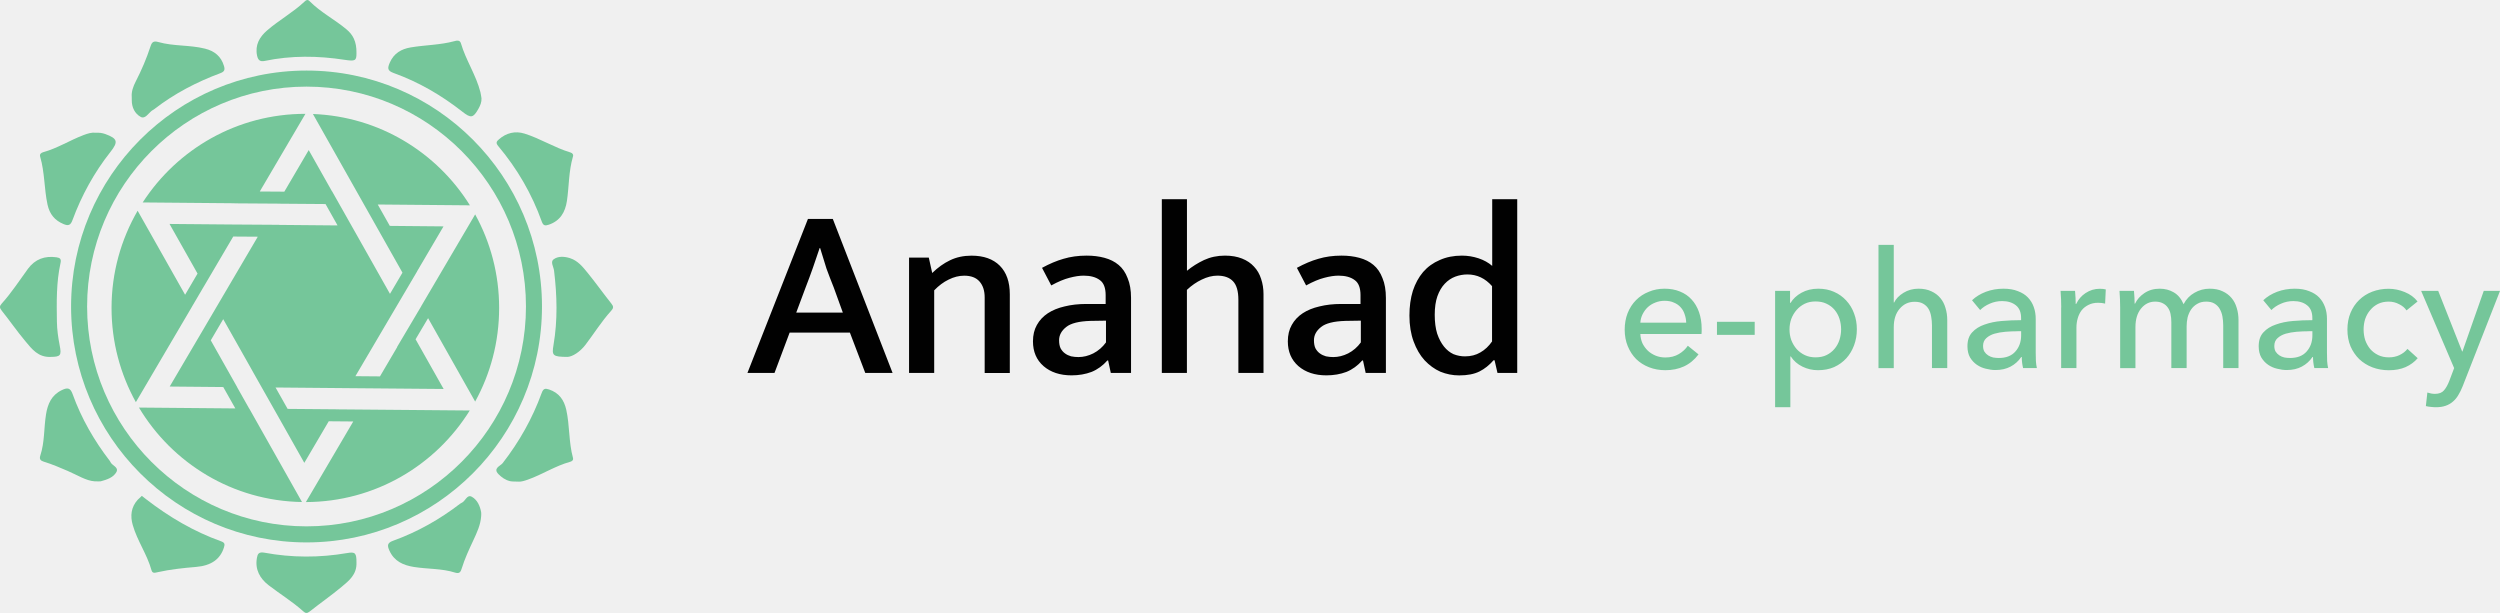
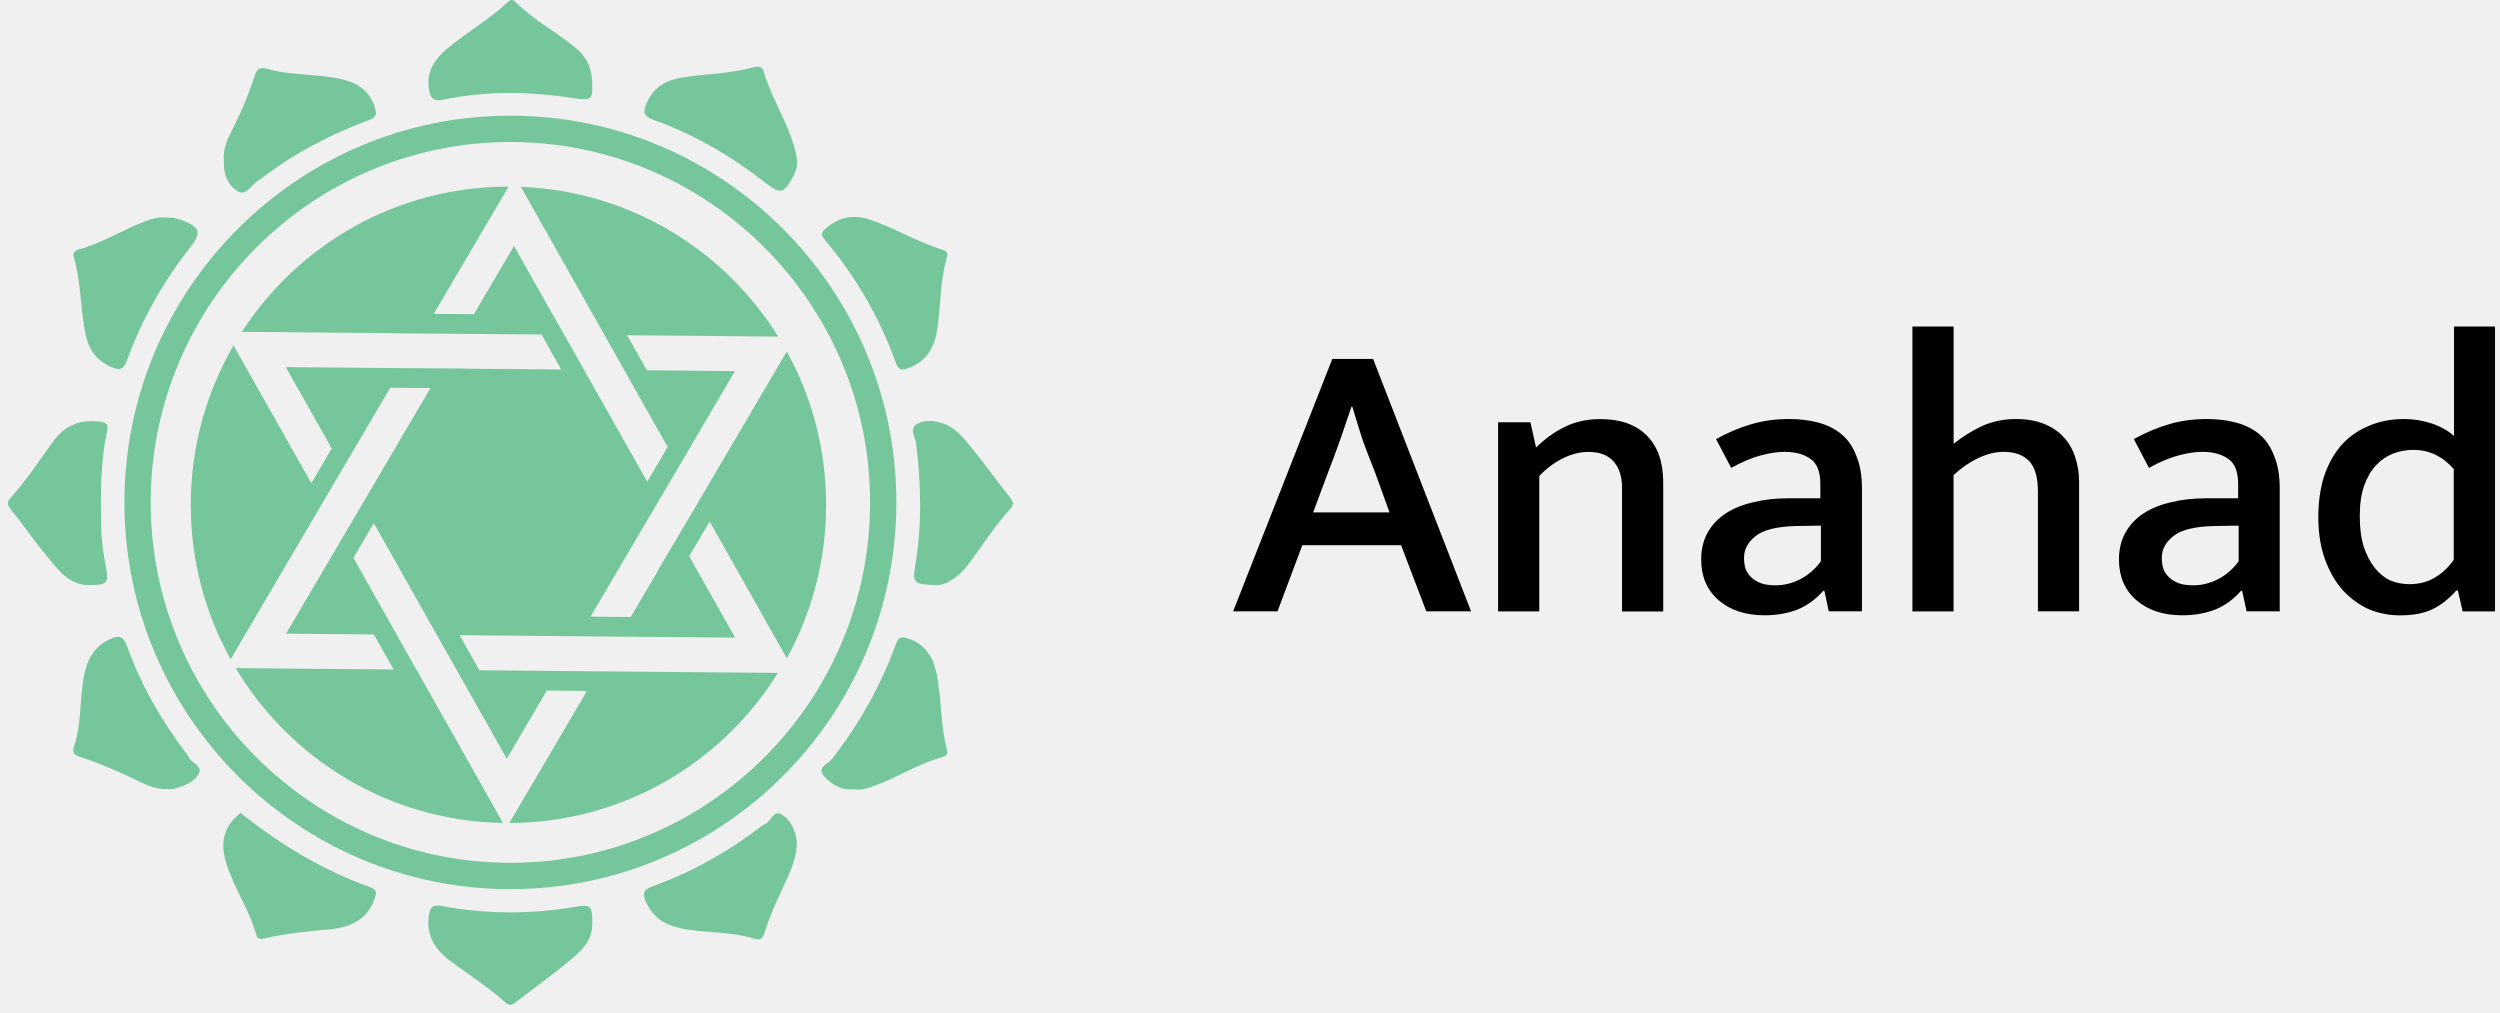
- <svg xmlns="http://www.w3.org/2000/svg" width="518" height="127" viewBox="0 0 518 127" fill="none">
-   <g clip-path="url(#clip0)">
-     <path d="M309.161 59.295C307.743 57.678 306.044 56.866 304.055 56.866C303.176 56.866 302.339 57.02 301.528 57.319C300.717 57.627 299.991 58.115 299.351 58.791C298.71 59.466 298.206 60.33 297.831 61.374C297.464 62.418 297.276 63.701 297.276 65.224C297.276 66.747 297.447 68.047 297.78 69.125C298.147 70.203 298.625 71.101 299.197 71.811C299.769 72.521 300.426 73.043 301.169 73.385C301.946 73.693 302.74 73.839 303.543 73.839C304.755 73.839 305.814 73.565 306.727 73.026C307.675 72.487 308.478 71.726 309.152 70.751V59.295H309.161ZM309.161 41.27H314.369V77.278H310.279L309.673 74.643H309.468C308.589 75.653 307.615 76.431 306.54 76.97C305.464 77.509 304.064 77.783 302.347 77.783C300.998 77.783 299.701 77.526 298.454 77.021C297.242 76.482 296.149 75.687 295.167 74.643C294.219 73.599 293.468 72.299 292.896 70.742C292.324 69.185 292.034 67.397 292.034 65.378C292.034 63.487 292.273 61.785 292.742 60.262C293.246 58.739 293.955 57.439 294.868 56.361C295.807 55.283 296.96 54.453 298.309 53.88C299.658 53.272 301.186 52.965 302.911 52.965C304.089 52.965 305.233 53.153 306.352 53.52C307.462 53.888 308.409 54.419 309.186 55.095V41.27H309.161ZM281.959 66.439L278.774 66.49C276.383 66.558 274.693 66.978 273.72 67.756C272.746 68.535 272.251 69.442 272.251 70.494C272.251 71.17 272.353 71.726 272.558 72.162C272.797 72.598 273.096 72.958 273.472 73.223C273.839 73.497 274.266 73.693 274.736 73.83C275.239 73.933 275.743 73.984 276.255 73.984C277.297 73.984 278.33 73.728 279.338 73.223C280.379 72.684 281.259 71.922 281.967 70.947V66.439H281.959ZM268.716 55.497C270.27 54.65 271.747 54.025 273.165 53.623C274.616 53.187 276.213 52.965 277.963 52.965C279.312 52.965 280.541 53.118 281.651 53.418C282.795 53.726 283.777 54.214 284.58 54.889C285.391 55.565 286.014 56.472 286.45 57.627C286.919 58.739 287.158 60.108 287.158 61.725V77.269H282.966L282.411 74.686H282.258C281.31 75.764 280.217 76.559 278.97 77.064C277.724 77.535 276.341 77.774 274.829 77.774C272.439 77.774 270.501 77.132 269.015 75.849C267.564 74.566 266.838 72.864 266.838 70.733C266.838 69.416 267.111 68.287 267.649 67.337C268.187 66.362 268.947 65.549 269.92 64.907C270.893 64.266 272.063 63.795 273.404 63.487C274.753 63.154 276.238 62.983 277.852 62.983H281.899V61.169C281.899 59.646 281.498 58.602 280.687 58.029C279.875 57.422 278.765 57.114 277.348 57.114C276.469 57.114 275.478 57.268 274.368 57.567C273.293 57.841 272.046 58.363 270.629 59.141L268.716 55.497ZM245.937 77.278H240.729V41.27H245.937V56.104C247.013 55.223 248.191 54.487 249.472 53.88C250.786 53.272 252.238 52.965 253.817 52.965C255.166 52.965 256.345 53.17 257.352 53.572C258.36 53.974 259.188 54.53 259.828 55.24C260.503 55.95 260.989 56.797 261.297 57.772C261.63 58.748 261.8 59.817 261.8 60.964V77.269H256.592V62.127C256.592 60.339 256.225 59.056 255.482 58.277C254.74 57.499 253.664 57.114 252.246 57.114C251.205 57.114 250.121 57.387 249.011 57.926C247.935 58.431 246.902 59.141 245.928 60.057V77.278H245.937ZM229.151 66.439L225.967 66.49C223.576 66.558 221.885 66.978 220.912 67.756C219.939 68.535 219.443 69.442 219.443 70.494C219.443 71.17 219.546 71.726 219.751 72.162C219.99 72.598 220.289 72.958 220.664 73.223C221.032 73.497 221.458 73.693 221.928 73.83C222.432 73.933 222.936 73.984 223.448 73.984C224.489 73.984 225.523 73.728 226.53 73.223C227.572 72.684 228.451 71.922 229.16 70.947V66.439H229.151ZM215.909 55.497C217.463 54.65 218.94 54.025 220.357 53.623C221.809 53.187 223.405 52.965 225.155 52.965C226.504 52.965 227.734 53.118 228.844 53.418C229.988 53.726 230.97 54.214 231.772 54.889C232.583 55.565 233.207 56.472 233.642 57.627C234.112 58.739 234.351 60.108 234.351 61.725V77.269H230.159L229.604 74.686H229.45C228.502 75.764 227.409 76.559 226.163 77.064C224.916 77.535 223.533 77.774 222.022 77.774C219.631 77.774 217.693 77.132 216.208 75.849C214.756 74.566 214.03 72.864 214.03 70.733C214.03 69.416 214.304 68.287 214.842 67.337C215.379 66.362 216.139 65.549 217.113 64.907C218.086 64.266 219.256 63.795 220.596 63.487C221.945 63.154 223.431 62.983 225.044 62.983H229.091V61.169C229.091 59.646 228.69 58.602 227.879 58.029C227.068 57.422 225.958 57.114 224.541 57.114C223.661 57.114 222.671 57.268 221.561 57.567C220.485 57.841 219.239 58.363 217.821 59.141L215.909 55.497ZM193.565 77.278H188.357V53.375H192.446L193.155 56.566C194.333 55.42 195.563 54.539 196.843 53.931C198.158 53.29 199.644 52.973 201.292 52.973C203.819 52.973 205.774 53.666 207.157 55.052C208.54 56.438 209.232 58.414 209.232 60.981V77.287H204.024V61.631C204.024 60.245 203.674 59.15 202.965 58.337C202.257 57.524 201.198 57.122 199.781 57.122C198.705 57.122 197.62 57.396 196.545 57.935C195.503 58.44 194.504 59.184 193.565 60.159V77.278ZM167.404 45.368H172.561L184.941 77.269H179.281L176.096 68.911H163.614L160.48 77.269H154.871L167.404 45.368ZM164.98 64.77H174.636L172.766 59.603C172.194 58.183 171.691 56.866 171.247 55.651C170.845 54.402 170.401 52.982 169.932 51.399H169.829C169.325 52.888 168.856 54.265 168.412 55.548C167.976 56.797 167.464 58.166 166.892 59.646L164.98 64.77Z" fill="#010101" />
-     <path d="M510.154 72.821H510.222L514.636 60.262H518.009L510.256 80.05C509.983 80.726 509.693 81.325 509.377 81.838C509.061 82.377 508.694 82.831 508.267 83.19C507.84 83.575 507.336 83.866 506.747 84.071C506.183 84.276 505.509 84.379 504.723 84.379C504.39 84.379 504.04 84.353 503.682 84.311C503.349 84.285 502.999 84.234 502.64 84.139L502.948 81.333C503.485 81.513 504.015 81.607 504.527 81.607C505.355 81.607 505.979 81.368 506.38 80.897C506.781 80.444 507.157 79.793 507.49 78.938L508.497 76.269L501.658 60.262H505.193L510.154 72.821ZM498.627 64.317C498.294 63.795 497.782 63.368 497.108 63.034C496.433 62.675 495.716 62.495 494.947 62.495C494.119 62.495 493.376 62.649 492.728 62.966C492.096 63.282 491.558 63.71 491.114 64.249C490.661 64.771 490.32 65.378 490.072 66.071C489.85 66.773 489.739 67.5 489.739 68.27C489.739 69.031 489.85 69.767 490.072 70.468C490.32 71.17 490.67 71.786 491.114 72.325C491.566 72.847 492.113 73.257 492.762 73.574C493.411 73.89 494.153 74.044 494.982 74.044C495.793 74.044 496.518 73.89 497.176 73.574C497.85 73.257 498.397 72.83 498.824 72.291L500.95 74.216C500.275 75.003 499.43 75.618 498.422 76.072C497.415 76.5 496.262 76.714 494.982 76.714C493.744 76.714 492.599 76.508 491.541 76.106C490.508 75.704 489.611 75.139 488.843 74.421C488.083 73.677 487.477 72.787 487.024 71.752C486.597 70.716 486.384 69.553 486.384 68.278C486.384 67.021 486.597 65.866 487.024 64.831C487.451 63.795 488.049 62.906 488.809 62.161C489.568 61.417 490.473 60.844 491.507 60.442C492.565 60.04 493.701 59.834 494.913 59.834C496.04 59.834 497.15 60.057 498.252 60.51C499.379 60.964 500.258 61.614 500.915 62.469L498.627 64.317ZM478.341 68.638C477.556 68.638 476.736 68.672 475.882 68.74C475.054 68.809 474.285 68.946 473.594 69.142C472.919 69.348 472.356 69.647 471.912 70.058C471.459 70.46 471.237 71.007 471.237 71.675C471.237 72.145 471.331 72.539 471.511 72.855C471.716 73.172 471.972 73.428 472.288 73.634C472.603 73.839 472.954 73.984 473.329 74.07C473.713 74.138 474.106 74.173 474.507 74.173C475.993 74.173 477.129 73.736 477.914 72.855C478.725 71.957 479.127 70.828 479.127 69.476V68.629H478.341V68.638ZM479.118 65.9C479.118 64.711 478.759 63.83 478.042 63.265C477.325 62.683 476.369 62.384 475.182 62.384C474.285 62.384 473.432 62.563 472.621 62.923C471.835 63.257 471.169 63.701 470.631 64.24L468.949 62.213C469.735 61.468 470.691 60.887 471.809 60.459C472.954 60.031 474.183 59.817 475.481 59.817C476.625 59.817 477.615 59.988 478.443 60.322C479.297 60.639 479.997 61.075 480.535 61.639C481.073 62.204 481.474 62.863 481.748 63.633C482.021 64.394 482.149 65.216 482.149 66.097V73.086C482.149 73.625 482.158 74.198 482.183 74.806C482.226 75.388 482.294 75.875 482.388 76.26H479.528C479.349 75.499 479.255 74.729 479.255 73.967H479.152C478.572 74.823 477.829 75.49 476.932 75.961C476.053 76.431 475.011 76.671 473.799 76.671C473.167 76.671 472.51 76.577 471.809 76.397C471.135 76.243 470.52 75.969 469.957 75.584C469.393 75.199 468.924 74.695 468.539 74.061C468.181 73.428 468.002 72.659 468.002 71.734C468.002 70.52 468.326 69.561 468.975 68.869C469.624 68.15 470.478 67.611 471.536 67.252C472.595 66.867 473.782 66.619 475.105 66.507C476.429 66.396 477.769 66.336 479.118 66.336V65.9ZM442.396 62.897C442.797 62.042 443.438 61.323 444.317 60.733C445.214 60.125 446.272 59.817 447.485 59.817C448.561 59.817 449.525 60.065 450.379 60.562C451.259 61.058 451.942 61.879 452.437 63.026C452.975 61.99 453.726 61.203 454.691 60.664C455.656 60.1 456.714 59.817 457.858 59.817C458.891 59.817 459.779 59.997 460.522 60.356C461.265 60.69 461.88 61.152 462.375 61.742C462.87 62.324 463.229 63.017 463.451 63.804C463.698 64.591 463.818 65.438 463.818 66.336V76.26H460.65V67.388C460.65 66.738 460.591 66.114 460.48 65.532C460.369 64.95 460.172 64.428 459.907 63.975C459.643 63.522 459.276 63.162 458.832 62.897C458.379 62.623 457.807 62.495 457.116 62.495C456.398 62.495 455.775 62.649 455.263 62.966C454.742 63.257 454.324 63.65 453.982 64.146C453.666 64.617 453.436 65.156 453.273 65.763C453.137 66.371 453.069 66.987 453.069 67.62V76.26H449.901V66.747C449.901 66.114 449.841 65.541 449.73 65.027C449.619 64.505 449.423 64.069 449.158 63.71C448.885 63.325 448.543 63.034 448.117 62.829C447.69 62.606 447.16 62.495 446.537 62.495C445.367 62.495 444.394 62.983 443.608 63.949C442.849 64.899 442.464 66.165 442.464 67.765V76.277H439.297V63.71C439.297 63.282 439.288 62.735 439.263 62.059C439.237 61.383 439.203 60.784 439.16 60.271H442.157C442.2 60.673 442.234 61.135 442.259 61.657C442.285 62.153 442.294 62.572 442.294 62.906H442.396V62.897ZM427.087 63.71C427.087 63.282 427.079 62.735 427.053 62.059C427.028 61.383 426.994 60.784 426.951 60.271H429.948C429.99 60.673 430.025 61.152 430.05 61.691C430.076 62.213 430.084 62.641 430.084 62.974H430.187C430.639 62.025 431.288 61.272 432.142 60.716C433.021 60.134 433.995 59.834 435.07 59.834C435.566 59.834 435.984 59.877 436.317 59.971L436.18 62.906C435.728 62.794 435.25 62.735 434.729 62.735C433.969 62.735 433.303 62.88 432.74 63.171C432.176 63.445 431.707 63.812 431.322 64.283C430.964 64.754 430.691 65.31 430.511 65.934C430.332 66.542 430.238 67.183 430.238 67.859V76.269H427.07V63.71H427.087ZM417.995 68.638C417.209 68.638 416.389 68.672 415.536 68.74C414.707 68.809 413.939 68.946 413.247 69.142C412.573 69.348 412.009 69.647 411.565 70.058C411.113 70.46 410.891 71.007 410.891 71.675C410.891 72.145 410.985 72.539 411.164 72.855C411.369 73.172 411.625 73.428 411.941 73.634C412.257 73.839 412.607 73.984 412.983 74.07C413.367 74.138 413.76 74.173 414.161 74.173C415.647 74.173 416.782 73.736 417.568 72.855C418.379 71.957 418.78 70.828 418.78 69.476V68.629H417.995V68.638ZM418.771 65.9C418.771 64.711 418.413 63.83 417.696 63.265C416.978 62.683 416.022 62.384 414.835 62.384C413.939 62.384 413.085 62.563 412.274 62.923C411.489 63.257 410.823 63.701 410.285 64.24L408.603 62.213C409.388 61.468 410.344 60.887 411.463 60.459C412.607 60.031 413.837 59.817 415.134 59.817C416.278 59.817 417.269 59.988 418.097 60.322C418.951 60.639 419.651 61.075 420.189 61.639C420.727 62.204 421.136 62.863 421.401 63.633C421.674 64.394 421.802 65.216 421.802 66.097V73.086C421.802 73.625 421.811 74.198 421.837 74.806C421.879 75.388 421.948 75.875 422.042 76.26H419.181C419.002 75.499 418.908 74.729 418.908 73.967H418.806C418.225 74.823 417.482 75.49 416.586 75.961C415.706 76.431 414.665 76.671 413.452 76.671C412.82 76.671 412.163 76.577 411.463 76.397C410.788 76.243 410.174 75.969 409.61 75.584C409.047 75.199 408.577 74.695 408.193 74.061C407.834 73.428 407.655 72.659 407.655 71.734C407.655 70.52 407.979 69.561 408.628 68.869C409.277 68.15 410.131 67.611 411.19 67.252C412.248 66.867 413.435 66.619 414.759 66.507C416.082 66.396 417.422 66.336 418.771 66.336V65.9ZM392.457 62.692C392.842 61.905 393.49 61.229 394.413 60.664C395.335 60.1 396.368 59.817 397.512 59.817C398.545 59.817 399.433 59.997 400.176 60.356C400.919 60.69 401.533 61.152 402.028 61.742C402.524 62.324 402.882 63.017 403.104 63.804C403.352 64.591 403.471 65.438 403.471 66.336V76.26H400.304V67.423C400.304 66.773 400.244 66.148 400.133 65.566C400.039 64.985 399.86 64.463 399.595 64.009C399.322 63.556 398.955 63.197 398.485 62.931C398.033 62.658 397.444 62.529 396.701 62.529C395.446 62.529 394.413 63.017 393.601 63.984C392.79 64.933 392.389 66.199 392.389 67.799V76.277H389.221V50.74H392.389V62.692H392.457ZM381.478 68.236C381.478 67.491 381.367 66.773 381.145 66.071C380.923 65.37 380.581 64.754 380.137 64.215C379.693 63.676 379.13 63.248 378.455 62.931C377.806 62.615 377.038 62.461 376.167 62.461C375.356 62.461 374.613 62.615 373.947 62.931C373.298 63.248 372.735 63.676 372.265 64.215C371.795 64.754 371.42 65.37 371.155 66.071C370.907 66.773 370.788 67.5 370.788 68.27C370.788 69.031 370.907 69.767 371.155 70.468C371.428 71.17 371.795 71.786 372.265 72.325C372.735 72.847 373.298 73.257 373.947 73.574C374.622 73.89 375.364 74.044 376.167 74.044C377.046 74.044 377.806 73.89 378.455 73.574C379.13 73.24 379.693 72.795 380.137 72.256C380.581 71.717 380.923 71.102 381.145 70.4C381.367 69.698 381.478 68.971 381.478 68.236ZM370.967 84.37H367.8V60.262H370.899V62.76H371.001C371.522 61.905 372.274 61.203 373.255 60.664C374.263 60.1 375.433 59.817 376.756 59.817C377.943 59.817 379.027 60.031 379.992 60.459C380.982 60.887 381.819 61.486 382.519 62.247C383.236 63.008 383.791 63.915 384.167 64.95C384.551 65.96 384.739 67.055 384.739 68.227C384.739 69.399 384.551 70.503 384.167 71.538C383.783 72.573 383.245 73.471 382.553 74.241C381.853 75.003 381.016 75.61 380.026 76.063C379.036 76.491 377.926 76.705 376.688 76.705C375.544 76.705 374.468 76.457 373.452 75.961C372.444 75.465 371.642 74.772 371.061 73.865H370.959V84.37H370.967ZM363.573 69.382H355.753V66.678H363.573V69.382ZM352.585 68.133C352.585 68.312 352.585 68.492 352.585 68.672C352.585 68.852 352.576 69.031 352.551 69.211H339.88C339.906 69.887 340.051 70.528 340.316 71.136C340.606 71.717 340.99 72.239 341.46 72.693C341.93 73.121 342.467 73.454 343.074 73.702C343.705 73.95 344.363 74.07 345.063 74.07C346.139 74.07 347.069 73.831 347.863 73.36C348.649 72.889 349.264 72.316 349.716 71.64L351.936 73.428C351.082 74.558 350.075 75.388 348.905 75.927C347.761 76.448 346.48 76.705 345.063 76.705C343.851 76.705 342.724 76.5 341.69 76.098C340.657 75.695 339.769 75.131 339.027 74.412C338.284 73.668 337.703 72.778 337.276 71.743C336.849 70.708 336.636 69.561 336.636 68.295C336.636 67.055 336.841 65.917 337.242 64.882C337.669 63.821 338.25 62.923 338.992 62.178C339.735 61.434 340.606 60.861 341.622 60.459C342.63 60.031 343.723 59.817 344.892 59.817C346.062 59.817 347.112 60.005 348.06 60.391C349.025 60.776 349.836 61.323 350.485 62.042C351.159 62.76 351.671 63.641 352.039 64.677C352.397 65.703 352.585 66.85 352.585 68.133ZM349.383 66.85C349.358 66.216 349.247 65.635 349.05 65.096C348.871 64.531 348.589 64.052 348.205 63.641C347.846 63.239 347.385 62.923 346.822 62.692C346.284 62.444 345.644 62.324 344.901 62.324C344.226 62.324 343.586 62.444 342.98 62.692C342.399 62.914 341.878 63.231 341.426 63.641C340.999 64.043 340.64 64.531 340.35 65.096C340.077 65.635 339.923 66.225 339.88 66.85H349.383Z" fill="#75C69A" />
-     <path d="M99.698 106.938C99.579 108.743 98.819 110.351 98.076 111.951C97.188 113.85 96.3 115.741 95.685 117.743C95.48 118.41 95.258 118.941 94.353 118.658C91.57 117.769 88.633 117.931 85.781 117.478C83.57 117.127 81.683 116.306 80.684 114.081C80.223 113.055 80.214 112.482 81.444 112.045C86.481 110.232 91.1 107.622 95.344 104.363C95.429 104.294 95.523 104.235 95.625 104.2C96.436 103.901 96.744 102.361 97.768 102.934C98.895 103.567 99.468 104.833 99.698 106.151C99.741 106.399 99.698 106.673 99.698 106.938Z" fill="#75C69A" />
-     <path d="M10.527 73.95C7.915 74.079 6.6 72.308 5.276 70.725C3.552 68.68 2.032 66.456 0.358 64.368C-0.111 63.778 -0.137 63.445 0.367 62.889C2.39 60.656 4.013 58.123 5.789 55.702C7.257 53.7 9.281 52.956 11.731 53.315C12.465 53.427 12.722 53.683 12.542 54.496C11.654 58.508 11.731 62.589 11.791 66.661C11.816 68.329 12.056 69.963 12.371 71.589C12.781 73.642 12.542 73.933 10.527 73.95Z" fill="#75C69A" />
-     <path d="M27.296 20.078C27.202 19.009 27.595 17.905 28.141 16.845C29.345 14.509 30.369 12.097 31.189 9.599C31.471 8.743 31.787 8.418 32.803 8.709C35.953 9.607 39.292 9.282 42.476 10.078C44.449 10.574 45.806 11.669 46.404 13.654C46.643 14.441 46.532 14.834 45.669 15.159C40.769 16.982 36.167 19.368 32.017 22.577C31.846 22.705 31.65 22.799 31.479 22.927C30.745 23.475 30.071 24.707 29.183 24.236C27.945 23.578 27.279 22.243 27.304 20.72C27.296 20.558 27.296 20.395 27.296 20.078Z" fill="#75C69A" />
-     <path d="M19.595 99.727C17.853 99.624 16.009 98.426 14.053 97.588C12.423 96.886 10.8 96.185 9.101 95.671C8.393 95.458 8.111 95.132 8.35 94.397C9.272 91.616 9.076 88.691 9.537 85.85C9.887 83.712 10.655 81.872 12.798 80.837C13.96 80.281 14.566 80.298 15.053 81.675C16.863 86.706 19.509 91.291 22.771 95.526C22.805 95.569 22.831 95.62 22.848 95.663C23.146 96.476 24.675 96.775 24.12 97.802C23.488 98.957 22.139 99.384 20.875 99.727C20.636 99.778 20.346 99.727 19.595 99.727Z" fill="#75C69A" />
-     <path d="M19.842 27.504C20.559 27.47 21.183 27.547 21.806 27.769C24.376 28.71 24.547 29.378 22.882 31.482C19.501 35.768 16.905 40.499 15.018 45.607C14.626 46.667 14.181 46.847 13.191 46.436C11.338 45.684 10.28 44.358 9.853 42.424C9.136 39.139 9.281 35.725 8.324 32.475C8.162 31.919 8.521 31.653 8.956 31.534C11.928 30.712 14.532 29.027 17.392 27.957C18.203 27.658 19.023 27.401 19.842 27.504Z" fill="#75C69A" />
-     <path d="M73.862 116.562C73.956 119.052 72.3 120.327 70.797 121.584C68.662 123.372 66.366 124.963 64.18 126.692C63.633 127.119 63.309 127.102 62.822 126.657C60.585 124.638 58.007 123.073 55.633 121.242C53.849 119.856 52.816 118 53.226 115.63C53.371 114.8 53.584 114.295 54.788 114.518C60.474 115.57 66.203 115.579 71.915 114.595C73.614 114.295 73.871 114.578 73.862 116.562Z" fill="#75C69A" />
-     <path d="M117.628 73.95C114.46 73.941 114.315 73.667 114.691 71.452C115.562 66.344 115.425 61.22 114.802 56.095C114.708 55.291 113.999 54.264 114.691 53.743C115.639 53.032 116.953 53.118 118.115 53.495C119.737 54.016 120.77 55.317 121.777 56.557C123.468 58.627 125.013 60.826 126.687 62.914C127.173 63.521 127.122 63.855 126.636 64.394C124.646 66.584 123.092 69.099 121.308 71.443C120.164 72.932 118.635 73.881 117.628 73.95Z" fill="#75C69A" />
-     <path d="M99.766 20.361C99.809 21.157 99.519 21.841 99.151 22.508C98.041 24.485 97.581 24.536 95.787 23.133C91.459 19.737 86.746 16.99 81.555 15.125C80.223 14.646 80.291 14.09 80.761 12.987C81.606 11.027 83.177 10.146 85.106 9.821C88.103 9.317 91.186 9.334 94.148 8.529C94.609 8.401 95.292 8.239 95.506 8.983C96.53 12.491 98.648 15.553 99.544 19.104C99.647 19.523 99.689 19.942 99.766 20.361Z" fill="#75C69A" />
-     <path d="M29.388 102.746C29.721 103.003 30.011 103.234 30.301 103.456C35.04 107.118 40.145 110.129 45.806 112.157C46.566 112.431 46.626 112.738 46.404 113.431C45.636 115.878 43.766 117.204 40.615 117.469C37.951 117.692 35.296 117.974 32.683 118.556C32.111 118.684 31.582 118.864 31.386 118.137C30.48 114.86 28.44 112.054 27.509 108.803C26.963 106.912 27.142 105.082 28.542 103.542C28.799 103.277 29.089 103.037 29.388 102.746Z" fill="#75C69A" />
-     <path d="M73.862 11.019C73.862 12.55 73.649 12.738 71.42 12.396C65.879 11.541 60.338 11.472 54.831 12.627C53.84 12.832 53.456 12.405 53.268 11.541C52.799 9.333 53.772 7.665 55.343 6.305C57.811 4.166 60.714 2.583 63.096 0.334C63.454 -0 63.736 -0.171 64.163 0.257C66.442 2.566 69.362 4.029 71.813 6.1C73.059 7.143 73.913 8.529 73.862 11.019Z" fill="#75C69A" />
-     <path d="M107.451 99.795C106.571 99.752 106.127 99.795 105.717 99.701C104.744 99.487 103.933 98.913 103.267 98.229C102.089 97.014 103.702 96.535 104.138 95.979C107.596 91.531 110.319 86.697 112.24 81.418C112.573 80.503 112.958 80.426 113.769 80.7C115.826 81.384 116.876 82.881 117.329 84.892C118.063 88.185 117.824 91.608 118.721 94.876C118.849 95.355 118.499 95.586 118.132 95.688C115.049 96.535 112.368 98.315 109.38 99.376C108.612 99.658 107.826 99.855 107.451 99.795Z" fill="#75C69A" />
-     <path d="M118.721 32.424C117.807 35.546 117.918 38.626 117.466 41.629C117.124 43.939 116.082 45.761 113.692 46.565C112.94 46.813 112.565 46.762 112.257 45.915C110.2 40.158 107.16 34.947 103.233 30.268C102.669 29.601 102.883 29.293 103.395 28.856C104.94 27.513 106.767 27.094 108.663 27.676C111.941 28.694 114.879 30.593 118.183 31.585C118.678 31.731 118.857 32.09 118.721 32.424Z" fill="#75C69A" />
-     <path d="M63.514 112.388C36.611 112.388 14.728 90.461 14.728 63.504C14.728 36.547 36.611 14.62 63.514 14.62C90.417 14.62 112.3 36.547 112.3 63.504C112.3 90.461 90.417 112.388 63.514 112.388ZM63.514 17.948C38.446 17.948 18.049 38.386 18.049 63.504C18.049 88.622 38.446 109.06 63.514 109.06C88.582 109.06 108.979 88.622 108.979 63.504C108.979 38.386 88.582 17.948 63.514 17.948Z" fill="#75C69A" />
-     <path d="M74.665 84.858L69.576 84.815V84.806L59.595 84.721L57.094 80.289L72.163 80.426L77.252 80.469L91.92 80.597L86.106 70.297L88.701 65.925L98.452 83.206C101.619 77.457 103.421 70.844 103.421 63.812C103.421 56.78 101.619 50.175 98.452 44.426L87.284 63.419L87.293 63.427L82.264 71.914L82.289 71.931L78.729 77.988L73.64 77.945L80.599 66.122L86.422 56.241L86.413 56.232L91.894 46.907L80.769 46.804L78.268 42.373L97.367 42.544C90.537 31.568 78.575 24.142 64.838 23.62L74.187 40.183L80.419 51.227L83.391 56.497L80.804 60.886L75.04 50.671L68.791 39.61L68.774 39.618L63.967 31.097L58.912 39.712L53.824 39.678L63.284 23.586C63.275 23.586 63.267 23.586 63.258 23.586C49.136 23.586 36.722 30.901 29.567 41.945L48.607 42.116V42.133L57.452 42.193V42.202L67.45 42.279L69.943 46.71L57.853 46.599V46.582L47.719 46.514L35.125 46.402L40.931 56.686L38.353 61.074L28.517 43.665C25.085 49.593 23.112 56.472 23.112 63.812C23.112 70.896 24.948 77.543 28.15 83.326L39.753 63.59V63.581L42.331 59.192V59.201L48.325 49.012L53.414 49.046L44.842 63.632L42.263 68.021L35.16 80.092L46.259 80.195L48.761 84.626L28.79 84.447C35.697 95.996 48.214 103.781 62.575 104.021L51.646 84.652H51.629L49.128 80.221H49.145L43.672 70.519L46.25 66.13L52.278 76.807H52.27L58.511 87.843L63.053 95.902L68.116 87.287L73.196 87.33L63.378 104.029C77.713 103.987 90.272 96.415 97.333 85.054L74.665 84.858Z" fill="#75C69A" />
-   </g>
-   <defs>
-     <clipPath id="clip0">
-       <rect width="518" height="127" fill="white" />
-     </clipPath>
-   </defs>
+ <svg xmlns="http://www.w3.org/2000/svg" width="316" height="128" viewBox="0 0 316 128" fill="none">
+   <path d="M310.161 59.295C308.743 57.678 307.044 56.866 305.055 56.866C304.176 56.866 303.339 57.02 302.528 57.319C301.717 57.627 300.991 58.115 300.351 58.791C299.71 59.466 299.206 60.33 298.831 61.374C298.464 62.418 298.276 63.701 298.276 65.224C298.276 66.747 298.447 68.047 298.78 69.125C299.147 70.203 299.625 71.101 300.197 71.811C300.769 72.521 301.426 73.043 302.169 73.385C302.946 73.693 303.74 73.839 304.543 73.839C305.755 73.839 306.814 73.565 307.727 73.026C308.675 72.487 309.478 71.726 310.152 70.751V59.295H310.161ZM310.161 41.27H315.369V77.278H311.279L310.673 74.643H310.468C309.589 75.653 308.615 76.431 307.54 76.97C306.464 77.509 305.064 77.783 303.347 77.783C301.998 77.783 300.701 77.526 299.454 77.021C298.242 76.482 297.149 75.687 296.167 74.643C295.219 73.599 294.468 72.299 293.896 70.742C293.324 69.185 293.034 67.397 293.034 65.378C293.034 63.487 293.273 61.785 293.742 60.262C294.246 58.739 294.955 57.439 295.868 56.361C296.807 55.283 297.96 54.453 299.309 53.88C300.658 53.272 302.186 52.965 303.911 52.965C305.089 52.965 306.233 53.153 307.352 53.52C308.462 53.888 309.409 54.419 310.186 55.095V41.27H310.161ZM282.959 66.439L279.774 66.49C277.383 66.558 275.693 66.978 274.72 67.756C273.746 68.535 273.251 69.442 273.251 70.494C273.251 71.17 273.353 71.726 273.558 72.162C273.797 72.598 274.096 72.958 274.472 73.223C274.839 73.497 275.266 73.693 275.736 73.83C276.239 73.933 276.743 73.984 277.255 73.984C278.297 73.984 279.33 73.728 280.338 73.223C281.379 72.684 282.259 71.922 282.967 70.947V66.439H282.959ZM269.716 55.497C271.27 54.65 272.747 54.025 274.165 53.623C275.616 53.187 277.213 52.965 278.963 52.965C280.312 52.965 281.541 53.118 282.651 53.418C283.795 53.726 284.777 54.214 285.58 54.889C286.391 55.565 287.014 56.472 287.45 57.627C287.919 58.739 288.158 60.108 288.158 61.725V77.269H283.966L283.411 74.686H283.258C282.31 75.764 281.217 76.559 279.97 77.064C278.724 77.535 277.341 77.774 275.829 77.774C273.439 77.774 271.501 77.132 270.015 75.849C268.564 74.566 267.838 72.864 267.838 70.733C267.838 69.416 268.111 68.287 268.649 67.337C269.187 66.362 269.947 65.549 270.92 64.907C271.893 64.266 273.063 63.795 274.404 63.487C275.753 63.154 277.238 62.983 278.852 62.983H282.899V61.169C282.899 59.646 282.498 58.602 281.687 58.029C280.875 57.422 279.765 57.114 278.348 57.114C277.469 57.114 276.478 57.268 275.368 57.567C274.293 57.841 273.046 58.363 271.629 59.141L269.716 55.497ZM246.937 77.278H241.729V41.27H246.937V56.104C248.013 55.223 249.191 54.487 250.472 53.88C251.786 53.272 253.238 52.965 254.817 52.965C256.166 52.965 257.345 53.17 258.352 53.572C259.36 53.974 260.188 54.53 260.828 55.24C261.503 55.95 261.989 56.797 262.297 57.772C262.63 58.748 262.8 59.817 262.8 60.964V77.269H257.592V62.127C257.592 60.339 257.225 59.056 256.482 58.277C255.74 57.499 254.664 57.114 253.246 57.114C252.205 57.114 251.121 57.387 250.011 57.926C248.935 58.431 247.902 59.141 246.928 60.057V77.278H246.937ZM230.151 66.439L226.967 66.49C224.576 66.558 222.885 66.978 221.912 67.756C220.939 68.535 220.443 69.442 220.443 70.494C220.443 71.17 220.546 71.726 220.751 72.162C220.99 72.598 221.289 72.958 221.664 73.223C222.032 73.497 222.458 73.693 222.928 73.83C223.432 73.933 223.936 73.984 224.448 73.984C225.489 73.984 226.523 73.728 227.53 73.223C228.572 72.684 229.451 71.922 230.16 70.947V66.439H230.151ZM216.909 55.497C218.463 54.65 219.94 54.025 221.357 53.623C222.809 53.187 224.405 52.965 226.155 52.965C227.504 52.965 228.734 53.118 229.844 53.418C230.988 53.726 231.97 54.214 232.772 54.889C233.583 55.565 234.207 56.472 234.642 57.627C235.112 58.739 235.351 60.108 235.351 61.725V77.269H231.159L230.604 74.686H230.45C229.502 75.764 228.409 76.559 227.163 77.064C225.916 77.535 224.533 77.774 223.022 77.774C220.631 77.774 218.693 77.132 217.208 75.849C215.756 74.566 215.03 72.864 215.03 70.733C215.03 69.416 215.304 68.287 215.842 67.337C216.379 66.362 217.139 65.549 218.113 64.907C219.086 64.266 220.256 63.795 221.596 63.487C222.945 63.154 224.431 62.983 226.044 62.983H230.091V61.169C230.091 59.646 229.69 58.602 228.879 58.029C228.068 57.422 226.958 57.114 225.541 57.114C224.661 57.114 223.671 57.268 222.561 57.567C221.485 57.841 220.239 58.363 218.821 59.141L216.909 55.497ZM194.565 77.278H189.357V53.375H193.446L194.155 56.566C195.333 55.42 196.563 54.539 197.843 53.931C199.158 53.29 200.644 52.973 202.292 52.973C204.819 52.973 206.774 53.666 208.157 55.052C209.54 56.438 210.232 58.414 210.232 60.981V77.287H205.024V61.631C205.024 60.245 204.674 59.15 203.965 58.337C203.257 57.524 202.198 57.122 200.781 57.122C199.705 57.122 198.62 57.396 197.545 57.935C196.503 58.44 195.504 59.184 194.565 60.159V77.278V77.278ZM168.404 45.368H173.561L185.941 77.269H180.281L177.096 68.911H164.614L161.48 77.269H155.871L168.404 45.368ZM165.98 64.77H175.636L173.766 59.603C173.194 58.183 172.691 56.866 172.247 55.651C171.845 54.402 171.401 52.982 170.932 51.399H170.829C170.325 52.888 169.856 54.265 169.412 55.548C168.976 56.797 168.464 58.166 167.892 59.646L165.98 64.77Z" fill="#010101" />
+   <path d="M100.698 106.938C100.578 108.743 99.819 110.351 99.076 111.951C98.188 113.85 97.3 115.741 96.685 117.743C96.48 118.41 96.258 118.941 95.353 118.658C92.57 117.769 89.633 117.931 86.781 117.478C84.57 117.127 82.683 116.306 81.684 114.081C81.223 113.055 81.214 112.482 82.444 112.045C87.481 110.232 92.1 107.622 96.344 104.363C96.429 104.294 96.523 104.235 96.625 104.2C97.436 103.901 97.744 102.361 98.768 102.934C99.895 103.567 100.467 104.833 100.698 106.151C100.741 106.399 100.698 106.673 100.698 106.938Z" fill="#75C69A" />
+   <path d="M11.527 73.95C8.915 74.079 7.6 72.308 6.276 70.725C4.552 68.68 3.032 66.456 1.358 64.368C0.889 63.778 0.863 63.445 1.367 62.889C3.391 60.656 5.013 58.123 6.789 55.702C8.257 53.7 10.281 52.956 12.731 53.315C13.465 53.427 13.722 53.683 13.542 54.496C12.654 58.508 12.731 62.589 12.791 66.661C12.816 68.329 13.056 69.963 13.371 71.589C13.781 73.642 13.542 73.933 11.527 73.95Z" fill="#75C69A" />
+   <path d="M28.296 20.078C28.202 19.009 28.595 17.905 29.141 16.845C30.345 14.509 31.369 12.097 32.189 9.599C32.471 8.743 32.787 8.418 33.803 8.709C36.953 9.607 40.292 9.282 43.476 10.078C45.449 10.574 46.806 11.669 47.404 13.654C47.643 14.441 47.532 14.834 46.669 15.159C41.769 16.982 37.167 19.368 33.017 22.577C32.846 22.705 32.65 22.799 32.479 22.927C31.745 23.475 31.071 24.707 30.183 24.236C28.945 23.578 28.279 22.243 28.304 20.72C28.296 20.558 28.296 20.395 28.296 20.078Z" fill="#75C69A" />
+   <path d="M20.595 99.727C18.853 99.624 17.009 98.426 15.053 97.588C13.423 96.886 11.8 96.185 10.101 95.671C9.393 95.458 9.111 95.132 9.35 94.397C10.272 91.616 10.076 88.691 10.537 85.85C10.887 83.712 11.655 81.872 13.798 80.837C14.96 80.281 15.566 80.298 16.052 81.675C17.863 86.706 20.509 91.291 23.771 95.526C23.805 95.569 23.831 95.62 23.848 95.663C24.146 96.476 25.675 96.775 25.12 97.802C24.488 98.957 23.139 99.384 21.875 99.727C21.636 99.778 21.346 99.727 20.595 99.727Z" fill="#75C69A" />
+   <path d="M20.842 27.504C21.559 27.47 22.183 27.547 22.806 27.769C25.376 28.71 25.547 29.378 23.882 31.482C20.501 35.768 17.905 40.499 16.018 45.607C15.626 46.667 15.181 46.847 14.191 46.436C12.338 45.684 11.28 44.358 10.853 42.424C10.136 39.139 10.281 35.725 9.324 32.475C9.162 31.919 9.521 31.653 9.956 31.534C12.928 30.712 15.532 29.027 18.392 27.957C19.203 27.658 20.023 27.401 20.842 27.504Z" fill="#75C69A" />
+   <path d="M74.862 116.562C74.956 119.052 73.3 120.327 71.797 121.584C69.662 123.372 67.366 124.963 65.18 126.692C64.633 127.119 64.309 127.102 63.822 126.657C61.585 124.638 59.007 123.073 56.633 121.242C54.849 119.856 53.816 118 54.226 115.63C54.371 114.8 54.584 114.295 55.788 114.518C61.474 115.57 67.203 115.579 72.915 114.595C74.614 114.295 74.871 114.578 74.862 116.562Z" fill="#75C69A" />
+   <path d="M118.628 73.95C115.46 73.941 115.315 73.667 115.691 71.452C116.562 66.344 116.425 61.22 115.802 56.095C115.708 55.291 114.999 54.264 115.691 53.743C116.639 53.032 117.953 53.118 119.115 53.495C120.737 54.016 121.77 55.317 122.777 56.557C124.468 58.627 126.013 60.826 127.687 62.914C128.173 63.521 128.122 63.855 127.636 64.394C125.646 66.584 124.092 69.099 122.308 71.443C121.164 72.932 119.635 73.881 118.628 73.95Z" fill="#75C69A" />
+   <path d="M100.766 20.361C100.809 21.157 100.519 21.841 100.151 22.508C99.041 24.485 98.581 24.536 96.787 23.133C92.459 19.737 87.746 16.99 82.555 15.125C81.223 14.646 81.291 14.09 81.761 12.987C82.606 11.027 84.177 10.146 86.106 9.821C89.103 9.317 92.186 9.334 95.148 8.529C95.609 8.401 96.292 8.239 96.506 8.983C97.53 12.491 99.648 15.553 100.544 19.104C100.647 19.523 100.689 19.942 100.766 20.361Z" fill="#75C69A" />
+   <path d="M30.388 102.746C30.721 103.003 31.011 103.234 31.301 103.456C36.04 107.118 41.145 110.129 46.806 112.157C47.566 112.431 47.626 112.738 47.404 113.431C46.636 115.878 44.766 117.204 41.615 117.469C38.951 117.692 36.296 117.974 33.683 118.556C33.111 118.684 32.582 118.864 32.386 118.137C31.48 114.86 29.44 112.054 28.509 108.803C27.963 106.912 28.142 105.082 29.542 103.542C29.799 103.277 30.089 103.037 30.388 102.746Z" fill="#75C69A" />
+   <path d="M74.862 11.019C74.862 12.55 74.649 12.738 72.42 12.396C66.879 11.541 61.338 11.472 55.831 12.627C54.84 12.832 54.456 12.405 54.268 11.541C53.799 9.333 54.772 7.665 56.343 6.305C58.811 4.166 61.714 2.583 64.096 0.334C64.454 -0 64.736 -0.171 65.163 0.257C67.442 2.566 70.362 4.029 72.813 6.1C74.059 7.143 74.913 8.529 74.862 11.019Z" fill="#75C69A" />
+   <path d="M108.451 99.795C107.571 99.752 107.127 99.795 106.717 99.701C105.744 99.487 104.933 98.913 104.267 98.229C103.089 97.014 104.702 96.535 105.138 95.979C108.596 91.531 111.319 86.697 113.24 81.418C113.573 80.503 113.958 80.426 114.769 80.7C116.826 81.384 117.877 82.881 118.329 84.892C119.063 88.185 118.824 91.608 119.721 94.876C119.849 95.355 119.499 95.586 119.132 95.688C116.049 96.535 113.368 98.315 110.38 99.376C109.612 99.658 108.826 99.855 108.451 99.795Z" fill="#75C69A" />
+   <path d="M119.721 32.424C118.807 35.546 118.918 38.626 118.466 41.629C118.124 43.939 117.082 45.761 114.692 46.565C113.94 46.813 113.565 46.762 113.257 45.915C111.2 40.158 108.16 34.947 104.233 30.268C103.669 29.601 103.883 29.293 104.395 28.856C105.94 27.513 107.767 27.094 109.663 27.676C112.941 28.694 115.879 30.593 119.183 31.585C119.678 31.731 119.857 32.09 119.721 32.424Z" fill="#75C69A" />
+   <path d="M64.514 112.388C37.611 112.388 15.728 90.461 15.728 63.504C15.728 36.547 37.611 14.62 64.514 14.62C91.417 14.62 113.3 36.547 113.3 63.504C113.3 90.461 91.417 112.388 64.514 112.388ZM64.514 17.948C39.446 17.948 19.049 38.386 19.049 63.504C19.049 88.622 39.446 109.06 64.514 109.06C89.582 109.06 109.979 88.622 109.979 63.504C109.979 38.386 89.582 17.948 64.514 17.948Z" fill="#75C69A" />
+   <path d="M75.665 84.858L70.576 84.815V84.806L60.595 84.721L58.094 80.289L73.163 80.426L78.252 80.469L92.92 80.597L87.106 70.297L89.701 65.925L99.452 83.206C102.619 77.457 104.421 70.844 104.421 63.812C104.421 56.78 102.619 50.175 99.452 44.426L88.284 63.419L88.293 63.427L83.264 71.914L83.289 71.931L79.729 77.988L74.64 77.945L81.599 66.122L87.422 56.241L87.413 56.232L92.894 46.907L81.769 46.804L79.268 42.373L98.367 42.544C91.537 31.568 79.575 24.142 65.838 23.62L75.187 40.183L81.419 51.227L84.391 56.497L81.804 60.886L76.04 50.671L69.791 39.61L69.774 39.618L64.967 31.097L59.912 39.712L54.824 39.678L64.284 23.586C64.275 23.586 64.267 23.586 64.258 23.586C50.136 23.586 37.722 30.901 30.567 41.945L49.607 42.116V42.133L58.452 42.193V42.202L68.45 42.279L70.943 46.71L58.853 46.599V46.582L48.719 46.514L36.125 46.402L41.931 56.686L39.353 61.074L29.517 43.665C26.085 49.593 24.112 56.472 24.112 63.812C24.112 70.896 25.948 77.543 29.15 83.326L40.753 63.59V63.581L43.331 59.192V59.201L49.325 49.012L54.414 49.046L45.842 63.632L43.263 68.021L36.16 80.092L47.259 80.195L49.761 84.626L29.79 84.447C36.697 95.996 49.214 103.781 63.575 104.021L52.646 84.652H52.629L50.128 80.221H50.145L44.672 70.519L47.25 66.13L53.278 76.807H53.27L59.511 87.843L64.053 95.902L69.116 87.287L74.196 87.33L64.378 104.029C78.713 103.987 91.272 96.415 98.333 85.054L75.665 84.858Z" fill="#75C69A" />
</svg>
